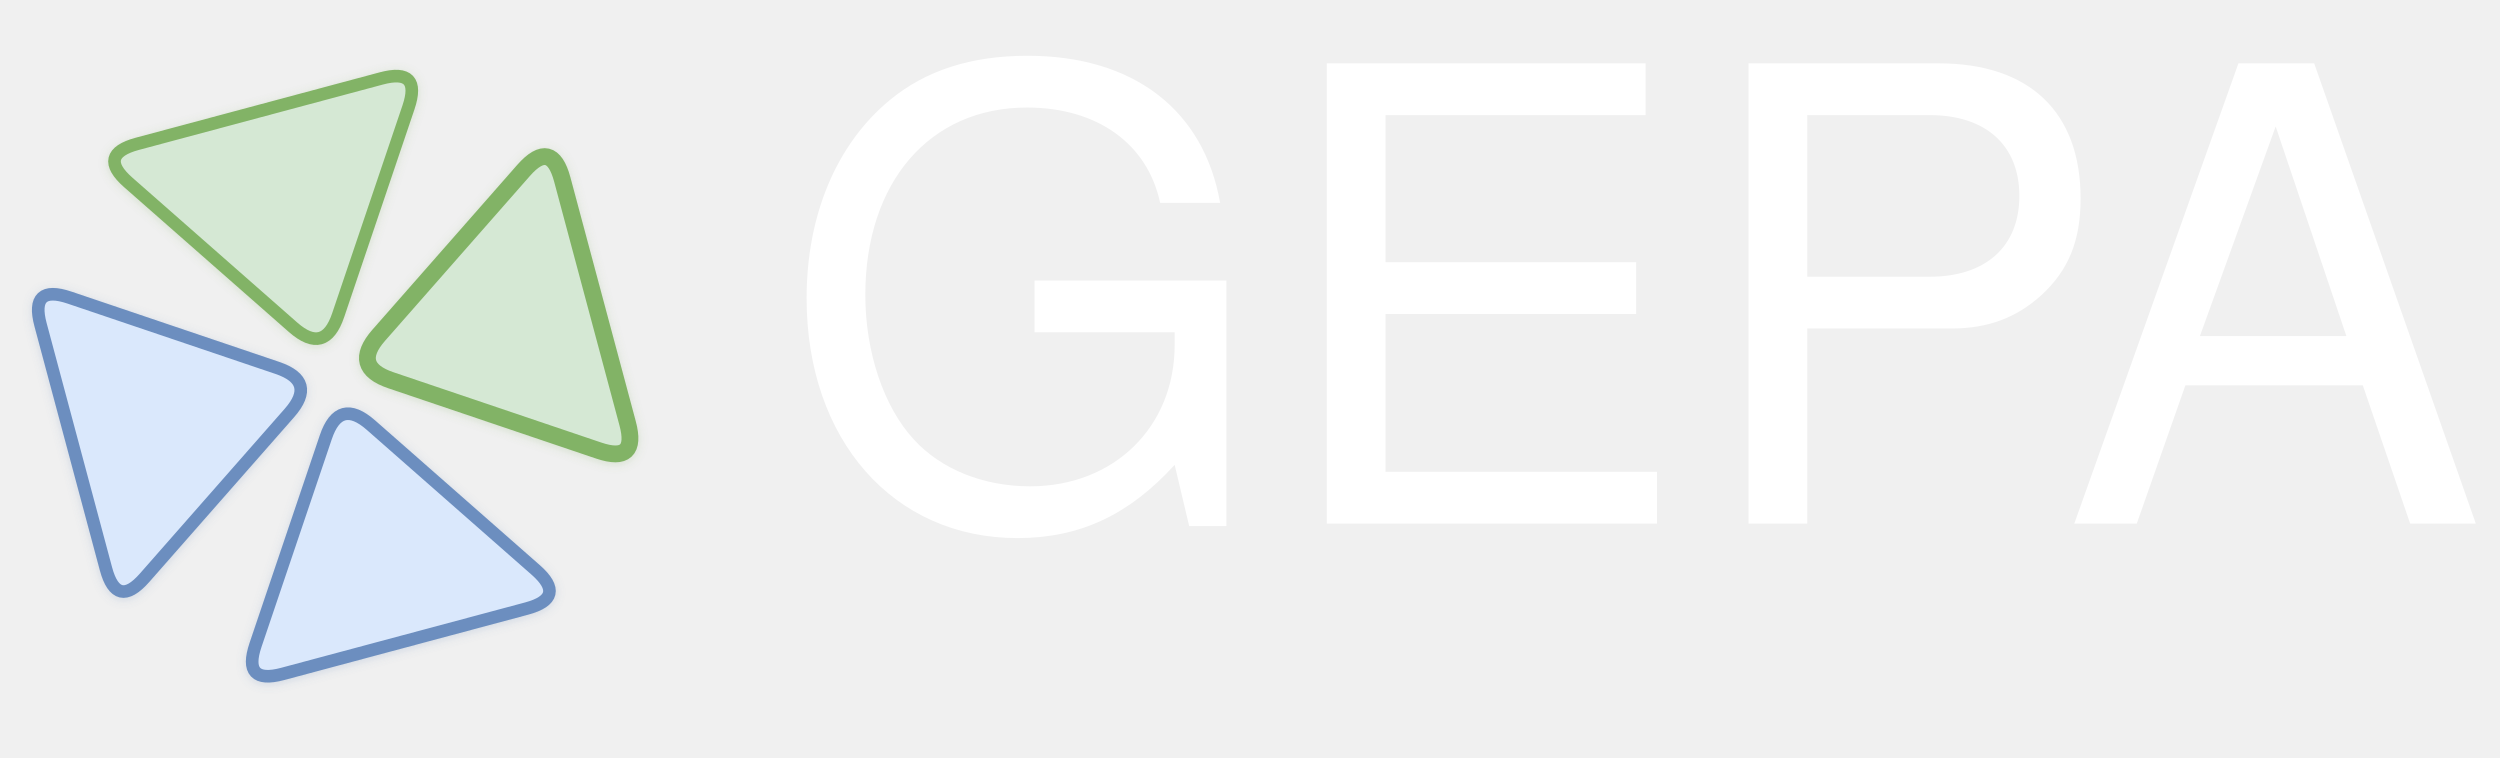
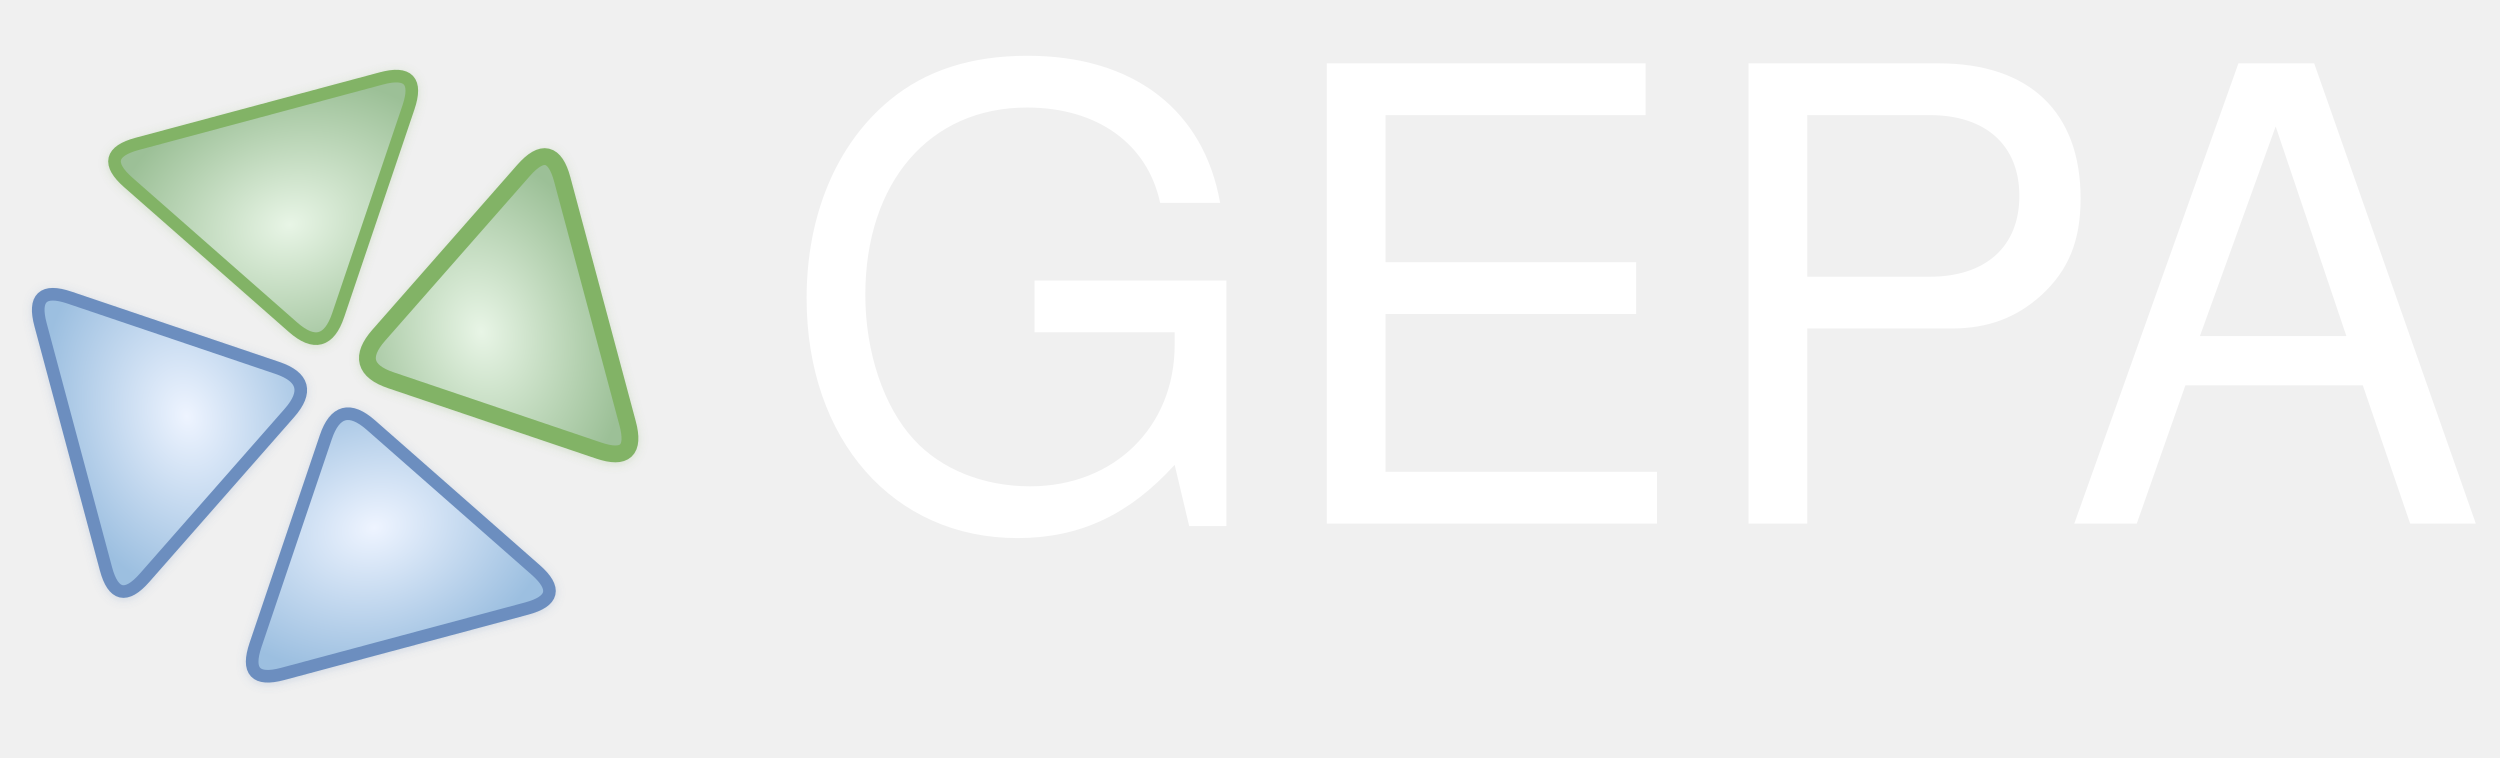
<svg xmlns="http://www.w3.org/2000/svg" version="1.1" viewBox="-0.5 -0.5 5940 1800">
  <defs>
    <style type="text/css">
    </style>
+     <radialGradient id="greenGrad" cx="50%" cy="50%" r="60%" gradientUnits="objectBoundingBox">
+       <stop offset="0%" stop-color="#e8f5e6" />
+       <stop offset="100%" stop-color="#9cc097" />
+     </radialGradient>
+     <radialGradient id="blueGrad" cx="50%" cy="50%" r="60%" gradientUnits="objectBoundingBox">
+       <stop offset="0%" stop-color="#eef4ff" />
+       <stop offset="100%" stop-color="#9cbfe0" />
+     </radialGradient>
  </defs>
  <g>
    <g style="filter: drop-shadow(0 4px 12px rgba(130, 179, 102, 0.25));">
-       <path d="M 393.31 553.31 L 393.31 253.31 Q 393.31 153.31 476.51 208.78 L 910.1 497.84 Q 993.31 553.31 910.1 608.78 L 476.51 897.84 Q 393.31 953.31 393.31 853.31 Z" fill="#d5e8d4" stroke="#82b366" stroke-width="30" stroke-miterlimit="10" transform="rotate(75,693.31,553.31)" pointer-events="all" />
+       <path d="M 393.31 553.31 L 393.31 253.31 Q 393.31 153.31 476.51 208.78 L 910.1 497.84 Q 993.31 553.31 910.1 608.78 L 476.51 897.84 Q 393.31 953.31 393.31 853.31 Z" fill="url(#greenGrad)" stroke="#82b366" stroke-width="30" stroke-miterlimit="10" transform="rotate(75,693.31,553.31)" pointer-events="all" />
    </g>
    <g style="filter: drop-shadow(0 4px 12px rgba(130, 179, 102, 0.25));">
-       <path d="M 823.31 793.31 L 823.31 493.31 Q 823.31 393.31 906.51 448.78 L 1340.1 737.84 Q 1423.31 793.31 1340.1 848.78 L 906.51 1137.84 Q 823.31 1193.31 823.31 1093.31 Z" fill="#d5e8d4" stroke="#82b366" stroke-width="40" stroke-miterlimit="10" transform="rotate(165,1123.31,793.31)" pointer-events="all" />
+       <path d="M 823.31 793.31 L 823.31 493.31 Q 823.31 393.31 906.51 448.78 L 1340.1 737.84 Q 1423.31 793.31 1340.1 848.78 L 906.51 1137.84 Q 823.31 1193.31 823.31 1093.31 Z" fill="url(#greenGrad)" stroke="#82b366" stroke-width="40" stroke-miterlimit="10" transform="rotate(165,1123.31,793.31)" pointer-events="all" />
    </g>
    <g style="filter: drop-shadow(0 4px 12px rgba(108, 142, 191, 0.25));">
-       <path d="M 583.31 1233.31 L 583.31 933.31 Q 583.31 833.31 666.51 888.78 L 1100.1 1177.84 Q 1183.31 1233.31 1100.1 1288.78 L 666.51 1577.84 Q 583.31 1633.31 583.31 1533.31 Z" fill="#dae8fc" stroke="#6c8ebf" stroke-width="30" stroke-miterlimit="10" transform="rotate(-105,883.31,1233.31)" pointer-events="all" />
+       <path d="M 583.31 1233.31 L 583.31 933.31 Q 583.31 833.31 666.51 888.78 L 1100.1 1177.84 Q 1183.31 1233.31 1100.1 1288.78 L 666.51 1577.84 Q 583.31 1633.31 583.31 1533.31 Z" fill="url(#blueGrad)" stroke="#6c8ebf" stroke-width="30" stroke-miterlimit="10" transform="rotate(-105,883.31,1233.31)" pointer-events="all" />
    </g>
    <g style="filter: drop-shadow(0 4px 12px rgba(108, 142, 191, 0.25));">
-       <path d="M 163.31 983.31 L 163.31 683.31 Q 163.31 583.31 246.51 638.78 L 680.1 927.84 Q 763.31 983.31 680.1 1038.78 L 246.51 1327.84 Q 163.31 1383.31 163.31 1283.31 Z" fill="#dae8fc" stroke="#6c8ebf" stroke-width="30" stroke-miterlimit="10" transform="rotate(-15,463.31,983.31)" pointer-events="all" />
+       <path d="M 163.31 983.31 L 163.31 683.31 Q 163.31 583.31 246.51 638.78 L 680.1 927.84 Q 763.31 983.31 680.1 1038.78 L 246.51 1327.84 Q 163.31 1383.31 163.31 1283.31 Z" fill="url(#blueGrad)" stroke="#6c8ebf" stroke-width="30" stroke-miterlimit="10" transform="rotate(-15,463.31,983.31)" pointer-events="all" />
    </g>
    <text x="1850" y="900" fill="#ffffff" font-family="'Arial Rounded MT', Helvetica, Arial, sans-serif" font-size="1500" text-anchor="start" font-weight="500" dominant-baseline="central">GEPA</text>
  </g>
</svg>
